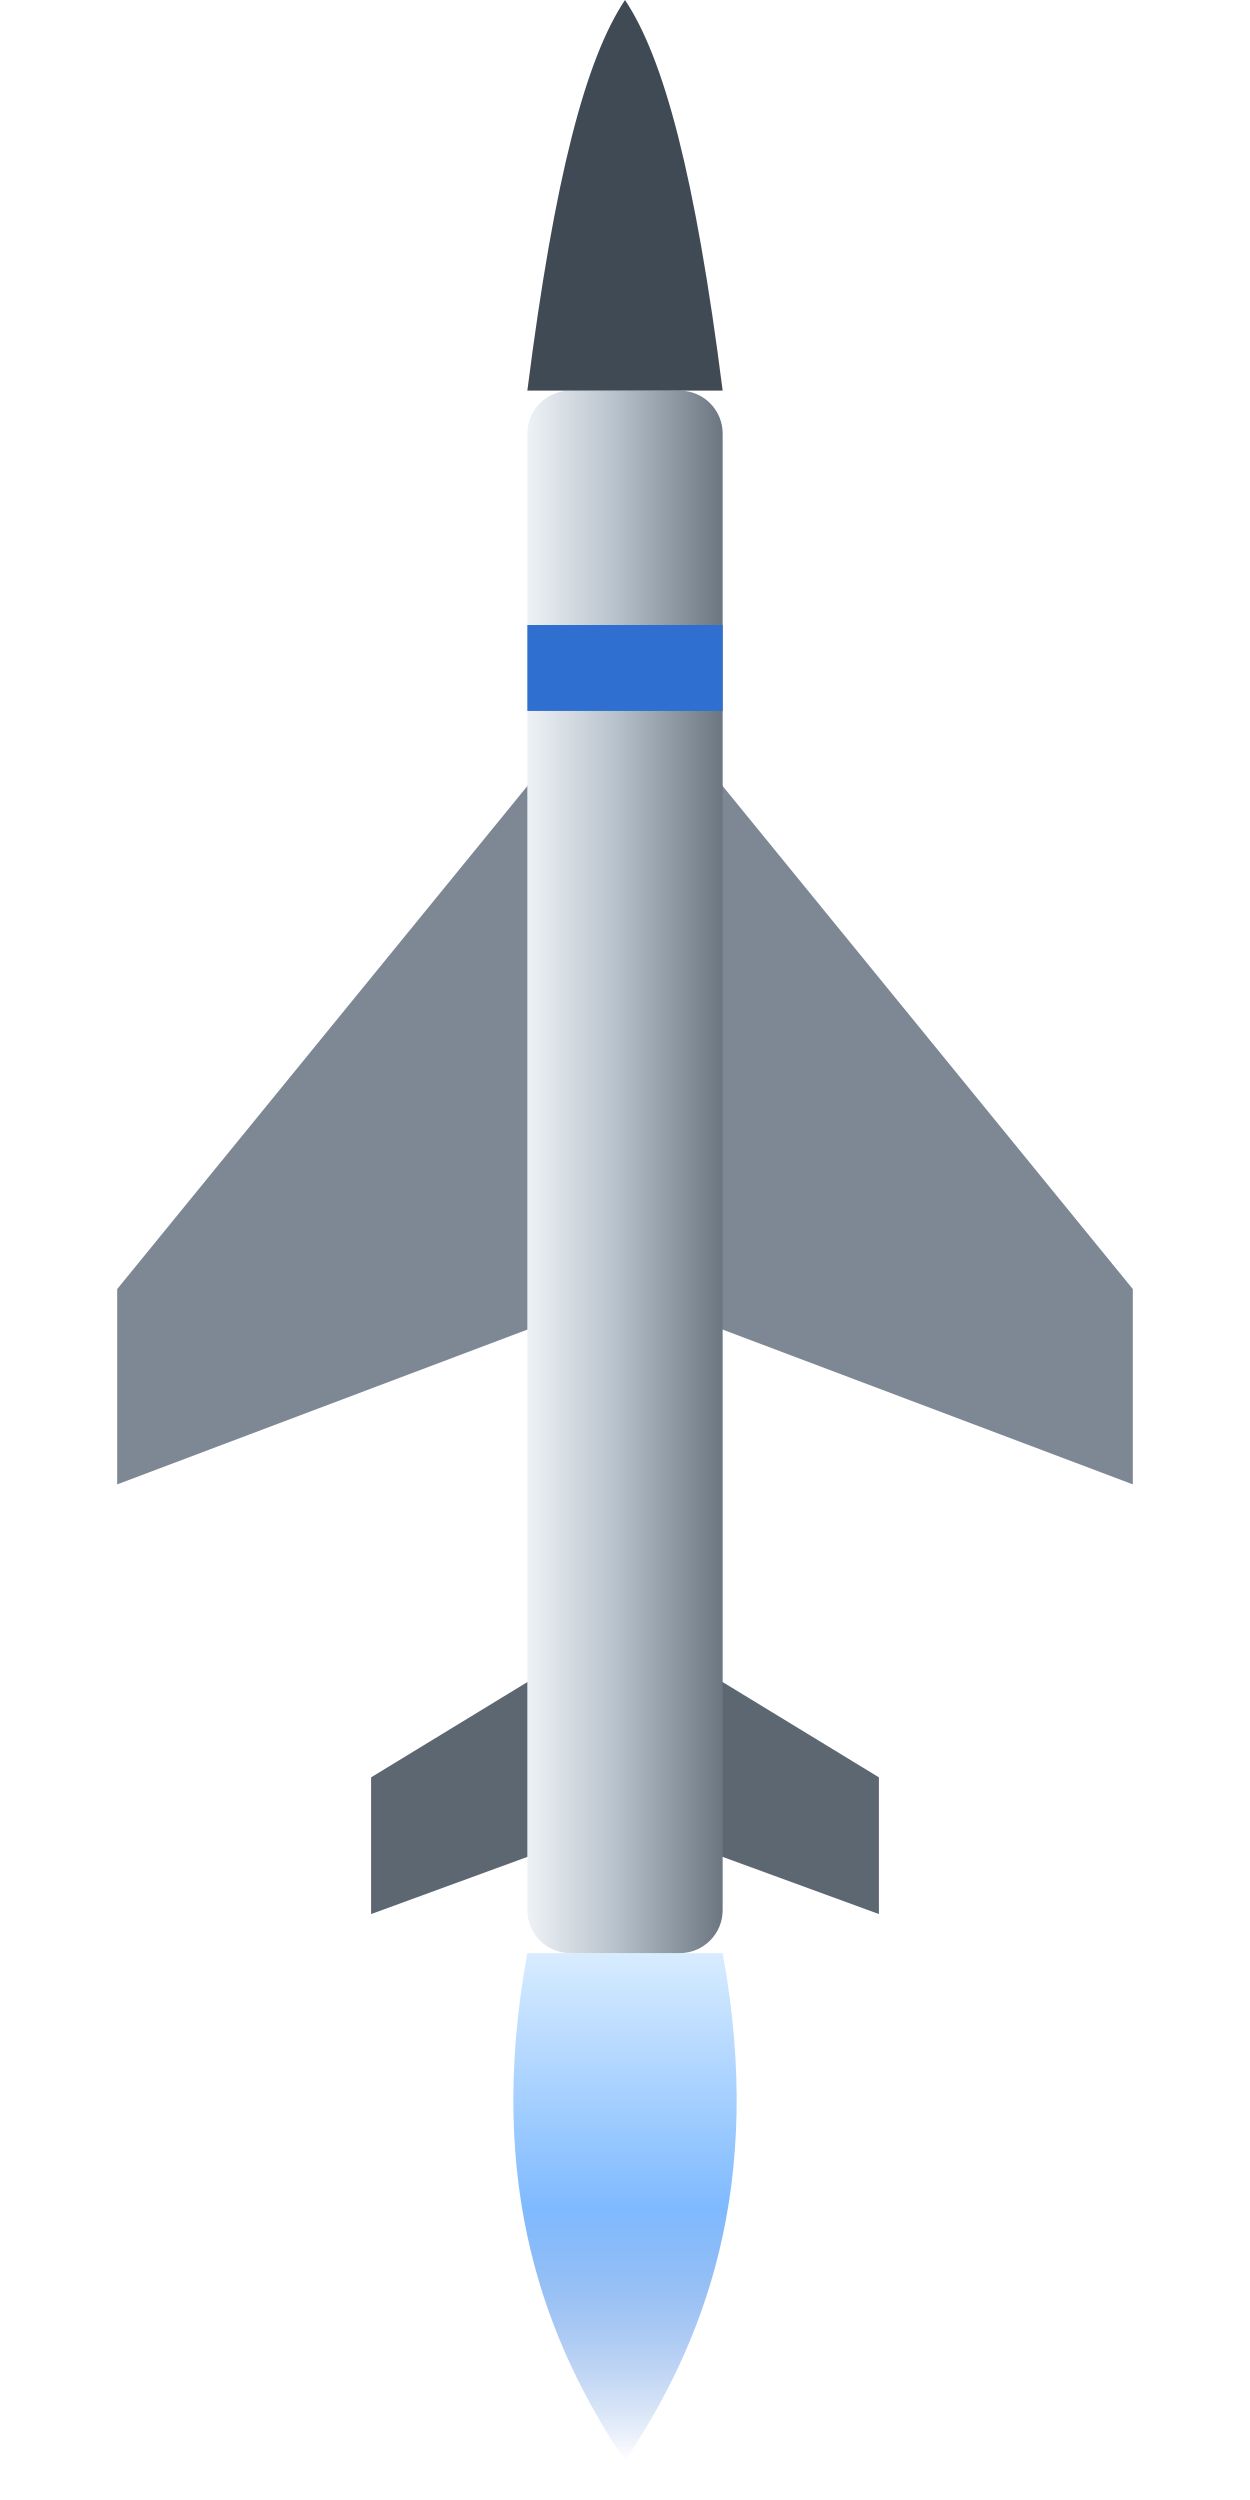
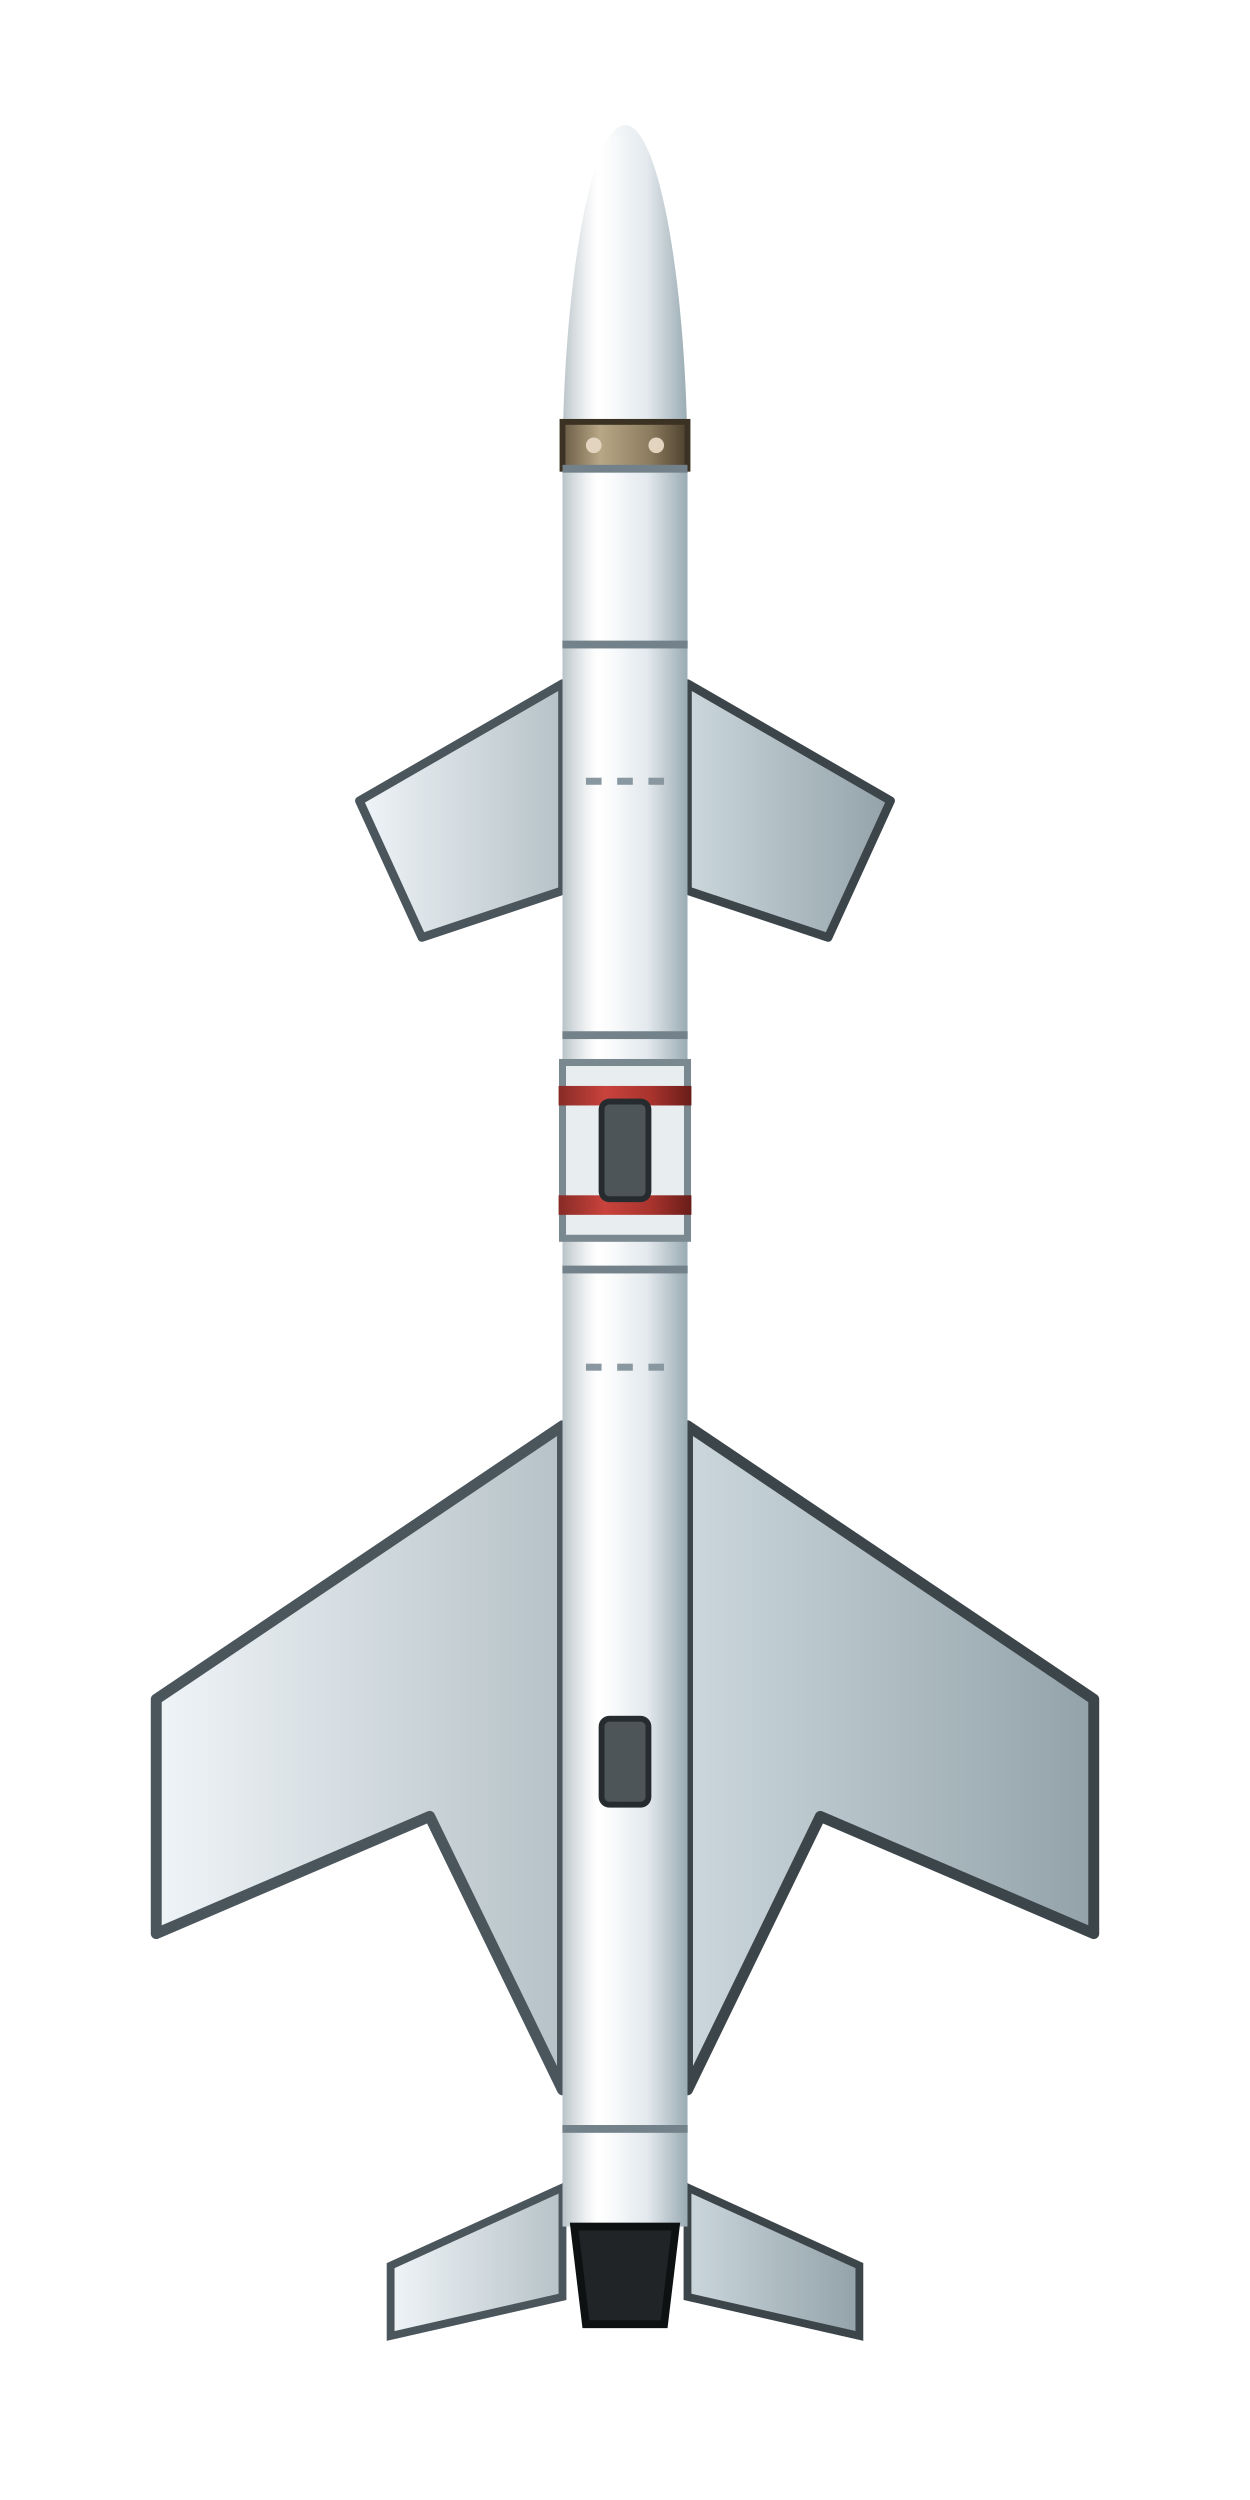
- <svg xmlns="http://www.w3.org/2000/svg" viewBox="0 0 32 64">
+ <svg xmlns="http://www.w3.org/2000/svg" viewBox="0 0 32 64" width="100%" height="100%">
  <defs>
-     <linearGradient id="sa-body" x1="0" y1="0" x2="1" y2="0">
-       <stop offset="0" stop-color="#eef2f6" />
-       <stop offset="0.45" stop-color="#b8c2cc" />
-       <stop offset="1" stop-color="#6b7681" />
+     <linearGradient id="apex-white" x1="0" y1="0" x2="1" y2="0">
+       <stop offset="0%" stop-color="#b8c2c7" />
+       <stop offset="28%" stop-color="#ffffff" />
+       <stop offset="68%" stop-color="#e3e9ed" />
+       <stop offset="100%" stop-color="#9aabb3" />
    </linearGradient>
-     <linearGradient id="sa-flame" x1="0" y1="0" x2="0" y2="1">
-       <stop offset="0" stop-color="#d8ecff" />
-       <stop offset="0.5" stop-color="#7fbaff" />
-       <stop offset="1" stop-color="#2f6fd0" stop-opacity="0" />
+     <linearGradient id="apex-shine" x1="0" y1="0" x2="1" y2="0">
+       <stop offset="0%" stop-color="#ffffff" stop-opacity="0" />
+       <stop offset="30%" stop-color="#ffffff" stop-opacity="0.45" />
+       <stop offset="55%" stop-color="#ffffff" stop-opacity="0" />
+     </linearGradient>
+     <linearGradient id="apex-fin-l" x1="0" y1="0" x2="1" y2="0">
+       <stop offset="0%" stop-color="#eff4f7" />
+       <stop offset="100%" stop-color="#b6c2c8" />
+     </linearGradient>
+     <linearGradient id="apex-fin-r" x1="0" y1="0" x2="1" y2="0">
+       <stop offset="0%" stop-color="#cbd7dd" />
+       <stop offset="100%" stop-color="#93a2a9" />
+     </linearGradient>
+     <linearGradient id="apex-metal-ring" x1="0" y1="0" x2="1" y2="0">
+       <stop offset="0%" stop-color="#695b45" />
+       <stop offset="30%" stop-color="#b8a786" />
+       <stop offset="70%" stop-color="#8c7c5f" />
+       <stop offset="100%" stop-color="#4d412e" />
+     </linearGradient>
+     <linearGradient id="apex-clamp" x1="0" y1="0" x2="1" y2="0">
+       <stop offset="0%" stop-color="#872b26" />
+       <stop offset="35%" stop-color="#c9433c" />
+       <stop offset="70%" stop-color="#a8332d" />
+       <stop offset="100%" stop-color="#691d19" />
    </linearGradient>
  </defs>
-   <path d="M13.5 50 L18.5 50 C19.6 56 18 60 16 63 C14 60 12.4 56 13.5 50 Z" fill="url(#sa-flame)" />
-   <path d="M13.6 43 L9.5 45.5 L9.5 49 L13.6 47.5 Z" fill="#5d6772" />
-   <path d="M18.4 43 L22.5 45.5 L22.5 49 L18.4 47.5 Z" fill="#5d6772" />
-   <path d="M13.6 20 L3 33 L3 38 L13.6 34 Z" fill="#7d8894" />
-   <path d="M18.4 20 L29 33 L29 38 L18.4 34 Z" fill="#7d8894" />
-   <rect x="13.5" y="10" width="5" height="40" rx="1.1" fill="url(#sa-body)" />
-   <rect x="13.5" y="16" width="5" height="2.2" fill="#2f6fd0" />
-   <path d="M13.5 10 C14.2 4.5 15 1.5 16 0 C17 1.5 17.8 4.5 18.5 10 Z" fill="#404a55" />
+   <polygon points="14.4,56 10,58 10,59.8 14.4,58.8" fill="url(#apex-fin-l)" stroke="#4a555c" stroke-width="0.2" />
+   <polygon points="17.6,56 22,58 22,59.8 17.6,58.8" fill="url(#apex-fin-r)" stroke="#3c454a" stroke-width="0.2" />
+   <polygon points="14.4,36.5 4,43.5 4,49.5 11,46.5 14.4,53.5" fill="url(#apex-fin-l)" stroke="#4a555c" stroke-width="0.28" stroke-linejoin="round" />
+   <polygon points="17.6,36.5 28,43.5 28,49.5 21,46.5 17.6,53.5" fill="url(#apex-fin-r)" stroke="#3c454a" stroke-width="0.28" stroke-linejoin="round" />
+   <polygon points="14.4,17.5 9.2,20.5 10.8,24 14.4,22.8" fill="url(#apex-fin-l)" stroke="#4a555c" stroke-width="0.22" stroke-linejoin="round" />
+   <polygon points="17.6,17.5 22.8,20.5 21.2,24 17.6,22.8" fill="url(#apex-fin-r)" stroke="#3c454a" stroke-width="0.22" stroke-linejoin="round" />
+   <polygon points="15.6,17.5 15.6,14 16.4,14 16.4,17.5" fill="#dce6eb" stroke="#4a555c" stroke-width="0.2" />
+   <path d="M 14.4 12             C 14.4 7.5, 15.1 3.2, 16 3.2             C 16.9 3.2, 17.6 7.5, 17.6 12             Z" fill="url(#apex-white)" />
+   <rect x="14.4" y="12" width="3.2" height="45" fill="url(#apex-white)" />
+   <rect x="14.4" y="3.5" width="3.2" height="53.5" fill="url(#apex-shine)" />
+   <rect x="14.4" y="10.8" width="3.2" height="1.2" fill="url(#apex-metal-ring)" stroke="#3b3223" stroke-width="0.15" />
+   <circle cx="15.2" cy="11.4" r="0.2" fill="#e2d4be" />
+   <circle cx="16.8" cy="11.4" r="0.2" fill="#e2d4be" />
+   <rect x="14.4" y="27.2" width="3.2" height="4.5" fill="#e8edf0" stroke="#7a8890" stroke-width="0.18" />
+   <rect x="14.3" y="27.8" width="3.4" height="0.5" fill="url(#apex-clamp)" />
+   <rect x="14.3" y="30.6" width="3.4" height="0.5" fill="url(#apex-clamp)" />
+   <line x1="14.8" y1="27.8" x2="14.8" y2="31.1" stroke="url(#apex-clamp)" stroke-width="0.3" />
+   <line x1="17.2" y1="27.8" x2="17.2" y2="31.1" stroke="url(#apex-clamp)" stroke-width="0.3" />
+   <rect x="15.4" y="28.2" width="1.2" height="2.5" rx="0.2" fill="#4d5559" stroke="#252b2e" stroke-width="0.15" />
+   <rect x="15.4" y="44" width="1.2" height="2.2" rx="0.2" fill="#4d5559" stroke="#252b2e" stroke-width="0.15" />
+   <line x1="14.4" y1="12" x2="17.6" y2="12" stroke="#73828a" stroke-width="0.2" />
+   <line x1="14.4" y1="16.5" x2="17.6" y2="16.5" stroke="#73828a" stroke-width="0.2" />
+   <line x1="14.4" y1="26.5" x2="17.6" y2="26.5" stroke="#73828a" stroke-width="0.2" />
+   <line x1="14.4" y1="32.5" x2="17.6" y2="32.5" stroke="#73828a" stroke-width="0.2" />
+   <line x1="14.4" y1="54.5" x2="17.6" y2="54.5" stroke="#73828a" stroke-width="0.2" />
+   <line x1="15" y1="20" x2="17" y2="20" stroke="#8997a0" stroke-width="0.18" stroke-dasharray="0.4 0.4" />
+   <line x1="15" y1="35" x2="17" y2="35" stroke="#8997a0" stroke-width="0.18" stroke-dasharray="0.4 0.4" />
+   <path d="M 14.7 57 L 17.3 57 L 17 59.5 L 15 59.5 Z" fill="#202426" stroke="#0e1112" stroke-width="0.2" />
</svg>
